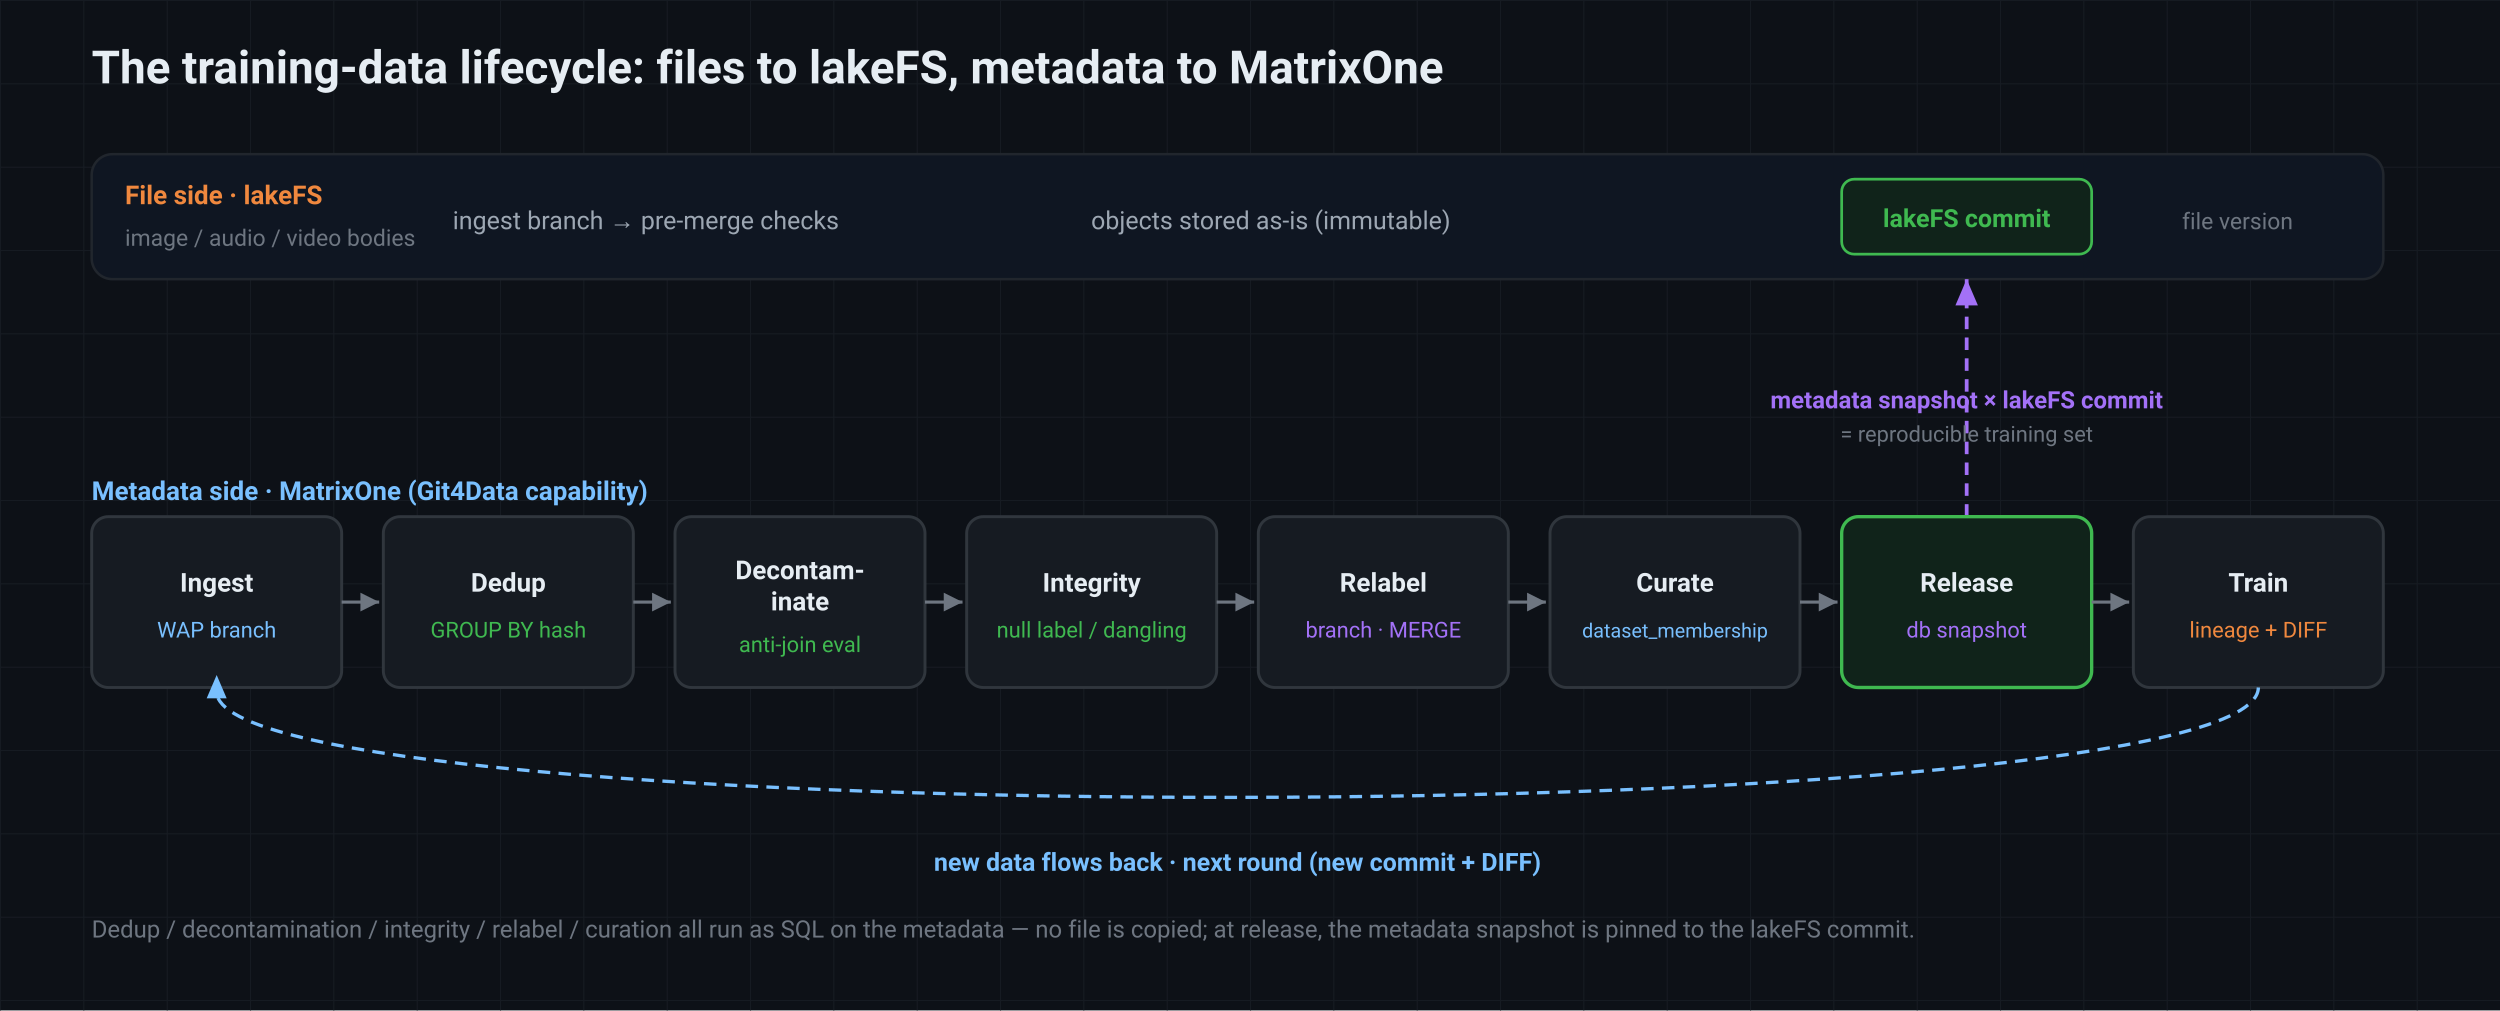
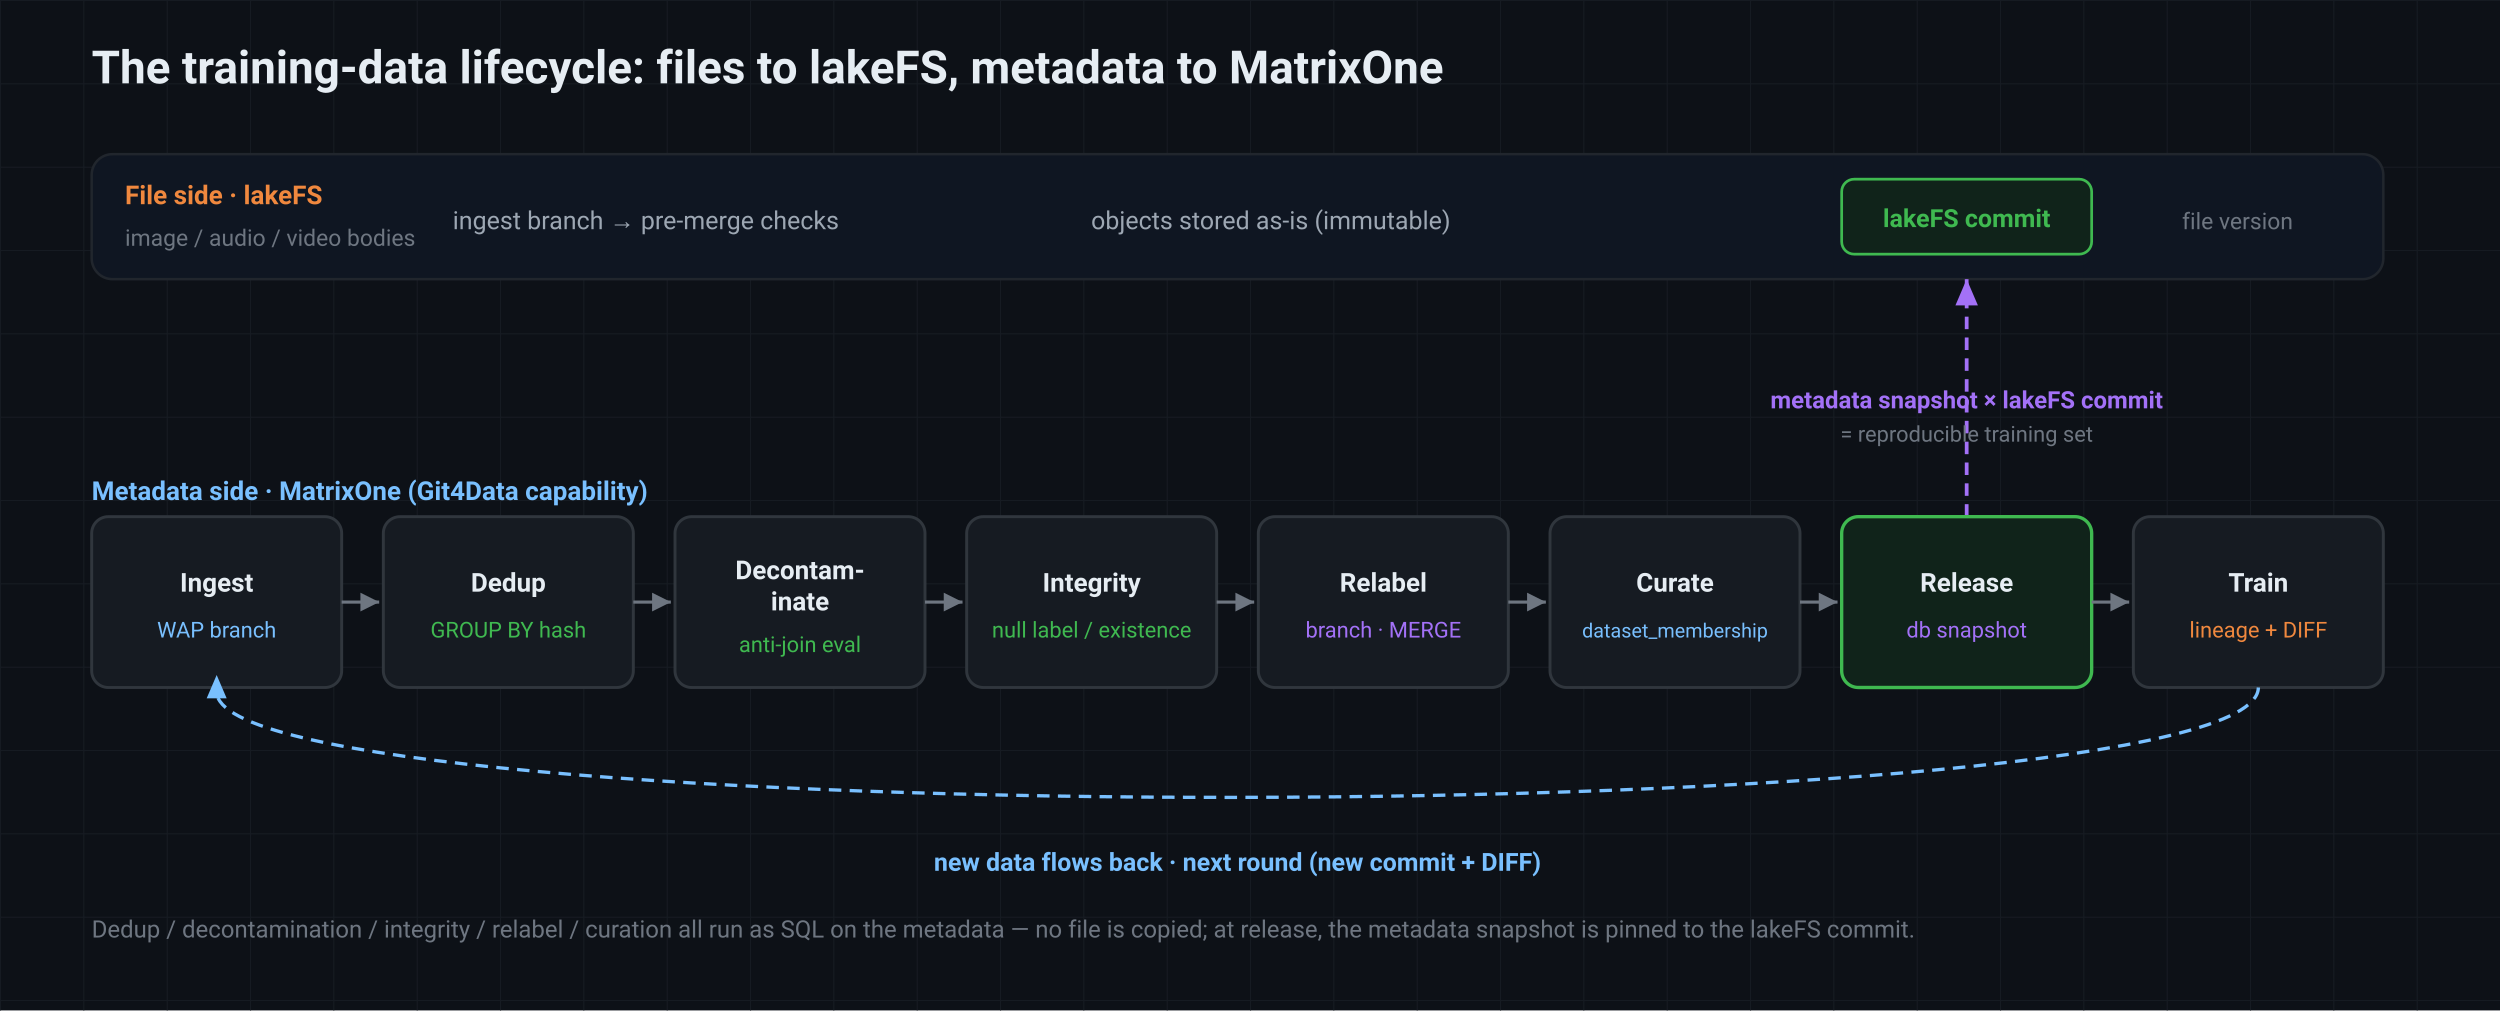
<svg xmlns="http://www.w3.org/2000/svg" viewBox="0 0 1200 485" font-family="-apple-system,'Segoe UI',Roboto,'Helvetica Neue',Arial,sans-serif">
  <defs>
    <pattern id="g" width="40" height="40" patternUnits="userSpaceOnUse">
      <path d="M40 0H0V40" fill="none" stroke="#161B22" stroke-width="1" />
    </pattern>
    <marker id="arr" markerWidth="8" markerHeight="8" refX="6" refY="3" orient="auto">
      <path d="M0 0L6 3L0 6Z" fill="#6E7681" />
    </marker>
    <marker id="arrP" markerWidth="9" markerHeight="9" refX="7" refY="3" orient="auto">
      <path d="M0 0L7 3L0 6Z" fill="#A371F7" />
    </marker>
    <marker id="arrL" markerWidth="9" markerHeight="9" refX="2" refY="3" orient="auto">
      <path d="M0 0L7 3L0 6Z" fill="#79C0FF" />
    </marker>
  </defs>
  <rect width="1200" height="485" fill="#0D1117" />
  <rect width="1200" height="485" fill="url(#g)" />
  <text x="44" y="40" fill="#E6EDF3" font-size="22" font-weight="700">The training-data lifecycle: files to lakeFS, metadata to MatrixOne</text>
  <rect x="44" y="74" width="1100" height="60" rx="10" fill="#0F1622" stroke="#21262D" stroke-width="1.2" />
  <text x="60" y="98" fill="#F0883E" font-size="12.5" font-weight="700">File side · lakeFS</text>
  <text x="60" y="118" fill="#6E7681" font-size="11">image / audio / video bodies</text>
  <text x="310" y="110" fill="#9DA7B3" font-size="12" text-anchor="middle">ingest branch → pre-merge checks</text>
  <text x="610" y="110" fill="#9DA7B3" font-size="12" text-anchor="middle">objects stored as-is (immutable)</text>
  <rect x="884" y="86" width="120" height="36" rx="6" fill="#10231A" stroke="#3FB950" stroke-width="1.3" />
  <text x="944" y="109" fill="#3FB950" font-size="12" text-anchor="middle" font-weight="700">lakeFS commit</text>
  <text x="1074" y="110" fill="#6E7681" font-size="11" text-anchor="middle">file version</text>
  <line x1="944" y1="248" x2="944" y2="134" stroke="#A371F7" stroke-width="1.8" stroke-dasharray="6 4" marker-end="url(#arrP)" />
  <text x="944" y="196" fill="#A371F7" font-size="11.5" text-anchor="middle" font-weight="700">metadata snapshot × lakeFS commit</text>
  <text x="944" y="212" fill="#6E7681" font-size="10.5" text-anchor="middle">= reproducible training set</text>
  <text x="44" y="240" fill="#79C0FF" font-size="12.5" font-weight="700">Metadata side · MatrixOne (Git4Data capability)</text>
  <g>
    <rect x="44" y="248" width="120" height="82" rx="8" fill="#161B22" stroke="#30363D" stroke-width="1.4" />
    <text x="104" y="284" fill="#E6EDF3" font-size="12.5" text-anchor="middle" font-weight="700">Ingest</text>
    <text x="104" y="306" fill="#79C0FF" font-size="10.5" text-anchor="middle">WAP branch</text>
    <rect x="184" y="248" width="120" height="82" rx="8" fill="#161B22" stroke="#30363D" stroke-width="1.4" />
    <text x="244" y="284" fill="#E6EDF3" font-size="12.5" text-anchor="middle" font-weight="700">Dedup</text>
    <text x="244" y="306" fill="#3FB950" font-size="10.5" text-anchor="middle">GROUP BY hash</text>
    <rect x="324" y="248" width="120" height="82" rx="8" fill="#161B22" stroke="#30363D" stroke-width="1.4" />
    <text x="384" y="278" fill="#E6EDF3" font-size="12.5" text-anchor="middle" font-weight="700">Decontam-</text>
    <text x="384" y="293" fill="#E6EDF3" font-size="12.5" text-anchor="middle" font-weight="700">inate</text>
    <text x="384" y="313" fill="#3FB950" font-size="10.5" text-anchor="middle">anti-join eval</text>
    <rect x="464" y="248" width="120" height="82" rx="8" fill="#161B22" stroke="#30363D" stroke-width="1.4" />
    <text x="524" y="284" fill="#E6EDF3" font-size="12.5" text-anchor="middle" font-weight="700">Integrity</text>
-     <text x="524" y="306" fill="#3FB950" font-size="10.5" text-anchor="middle">null label / dangling</text>
+     <text x="524" y="306" fill="#3FB950" font-size="10.5" text-anchor="middle">null label / existence</text>
    <rect x="604" y="248" width="120" height="82" rx="8" fill="#161B22" stroke="#30363D" stroke-width="1.4" />
    <text x="664" y="284" fill="#E6EDF3" font-size="12.5" text-anchor="middle" font-weight="700">Relabel</text>
    <text x="664" y="306" fill="#A371F7" font-size="10.5" text-anchor="middle">branch · MERGE</text>
    <rect x="744" y="248" width="120" height="82" rx="8" fill="#161B22" stroke="#30363D" stroke-width="1.4" />
    <text x="804" y="284" fill="#E6EDF3" font-size="12.5" text-anchor="middle" font-weight="700">Curate</text>
    <text x="804" y="306" fill="#79C0FF" font-size="9.5" text-anchor="middle">dataset_membership</text>
    <rect x="884" y="248" width="120" height="82" rx="8" fill="#10231A" stroke="#3FB950" stroke-width="1.6" />
    <text x="944" y="284" fill="#E6EDF3" font-size="12.5" text-anchor="middle" font-weight="700">Release</text>
    <text x="944" y="306" fill="#A371F7" font-size="10.5" text-anchor="middle">db snapshot</text>
    <rect x="1024" y="248" width="120" height="82" rx="8" fill="#161B22" stroke="#30363D" stroke-width="1.4" />
    <text x="1084" y="284" fill="#E6EDF3" font-size="12.5" text-anchor="middle" font-weight="700">Train</text>
    <text x="1084" y="306" fill="#F0883E" font-size="10.5" text-anchor="middle">lineage + DIFF</text>
  </g>
  <g stroke="#6E7681" stroke-width="1.5">
    <line x1="164" y1="289" x2="182" y2="289" marker-end="url(#arr)" />
    <line x1="304" y1="289" x2="322" y2="289" marker-end="url(#arr)" />
    <line x1="444" y1="289" x2="462" y2="289" marker-end="url(#arr)" />
    <line x1="584" y1="289" x2="602" y2="289" marker-end="url(#arr)" />
    <line x1="724" y1="289" x2="742" y2="289" marker-end="url(#arr)" />
    <line x1="864" y1="289" x2="882" y2="289" marker-end="url(#arr)" />
    <line x1="1004" y1="289" x2="1022" y2="289" marker-end="url(#arr)" />
  </g>
  <path d="M1084 330 C 1084 400, 104 400, 104 332" fill="none" stroke="#79C0FF" stroke-width="1.6" stroke-dasharray="6 4" marker-end="url(#arrL)" />
  <text x="594" y="418" fill="#79C0FF" font-size="12" text-anchor="middle" font-weight="700">new data flows back · next round (new commit + DIFF)</text>
  <text x="44" y="450" fill="#6E7681" font-size="11.5">Dedup / decontamination / integrity / relabel / curation all run as SQL on the metadata — no file is copied; at release, the metadata snapshot is pinned to the lakeFS commit.</text>
</svg>
